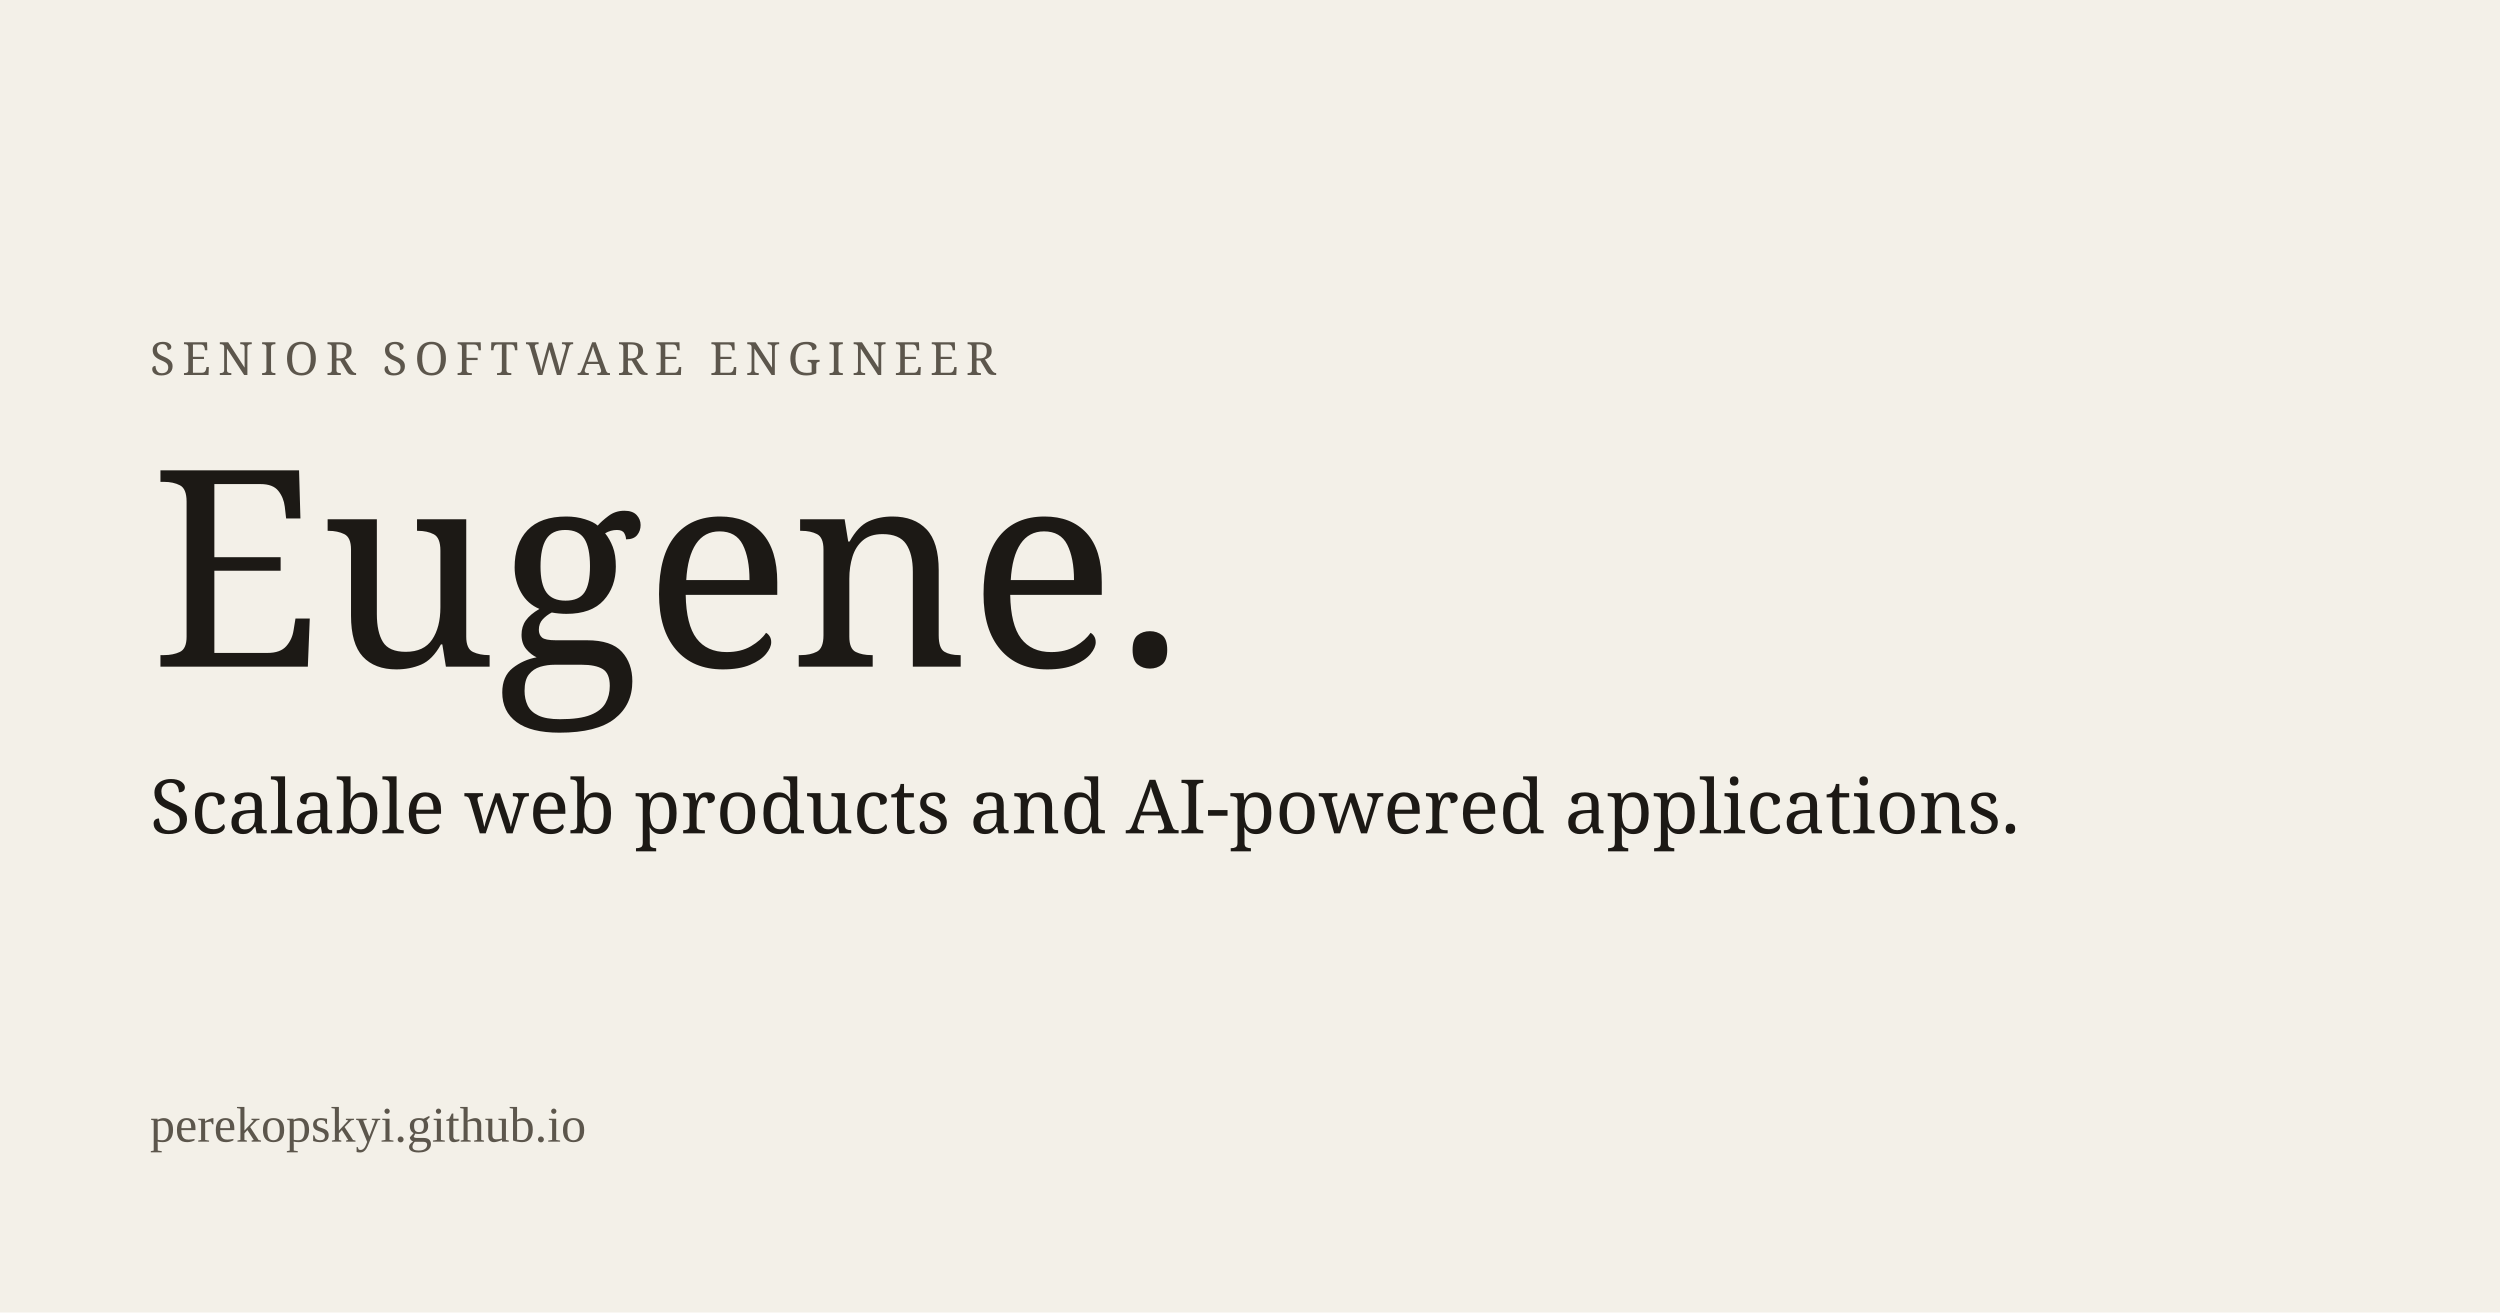
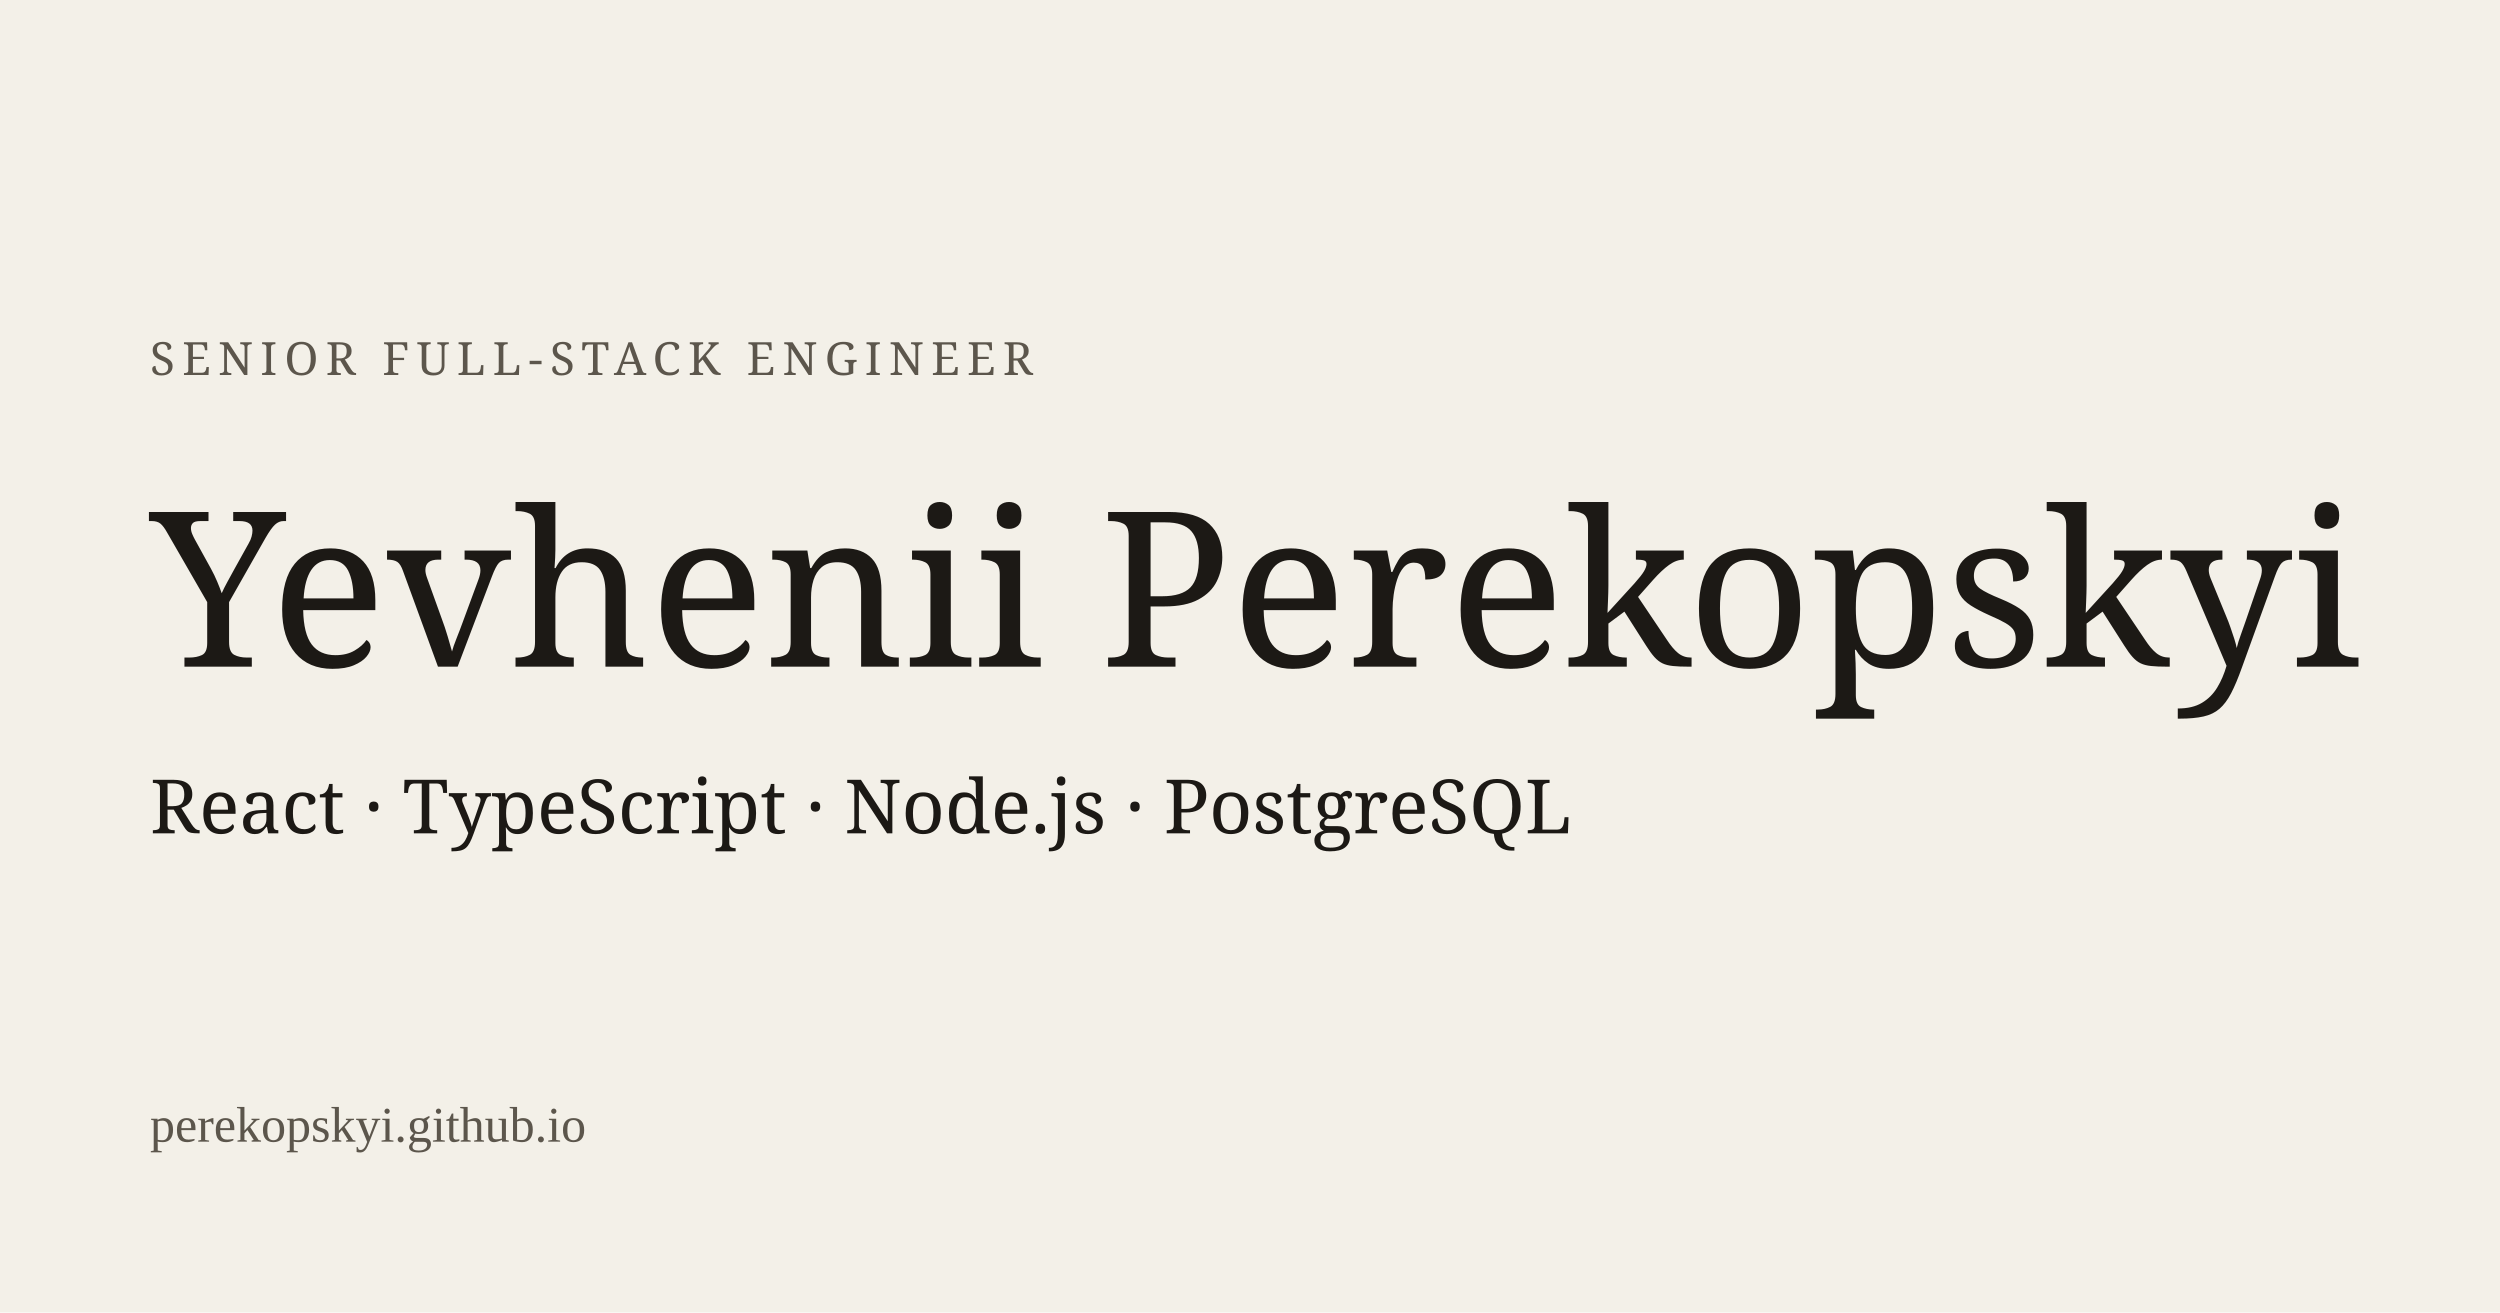
<svg xmlns="http://www.w3.org/2000/svg" width="1200" height="630" viewBox="0 0 1200 630" fill="none">
  <rect width="1200" height="630" fill="#f3f0e8" />
-   <text x="72" y="180" fill="#5c564c" font-family="Georgia, 'Iowan Old Style', serif" font-size="22" letter-spacing="3.5">SENIOR SOFTWARE ENGINEER</text>
-   <text x="72" y="320" fill="#1c1915" font-family="Georgia, 'Iowan Old Style', serif" font-size="132">Eugene.</text>
-   <text x="72" y="400" fill="#1c1915" font-family="Georgia, 'Iowan Old Style', serif" font-size="36">Scalable web products and AI-powered applications.</text>
+   <text x="72" y="180" fill="#5c564c" font-family="Georgia, 'Iowan Old Style', serif" font-size="22" letter-spacing="3.5">SENIOR FULL-STACK ENGINEER</text>
+   <text x="72" y="320" fill="#1c1915" font-family="Georgia, 'Iowan Old Style', serif" font-size="104">Yevhenii Perekopskyi</text>
+   <text x="72" y="400" fill="#1c1915" font-family="Georgia, 'Iowan Old Style', serif" font-size="36">React · TypeScript · Node.js · PostgreSQL</text>
  <text x="72" y="548" fill="#5c564c" font-family="Georgia, 'Times New Roman', serif" font-size="24">perekopskyi.github.io</text>
</svg>
